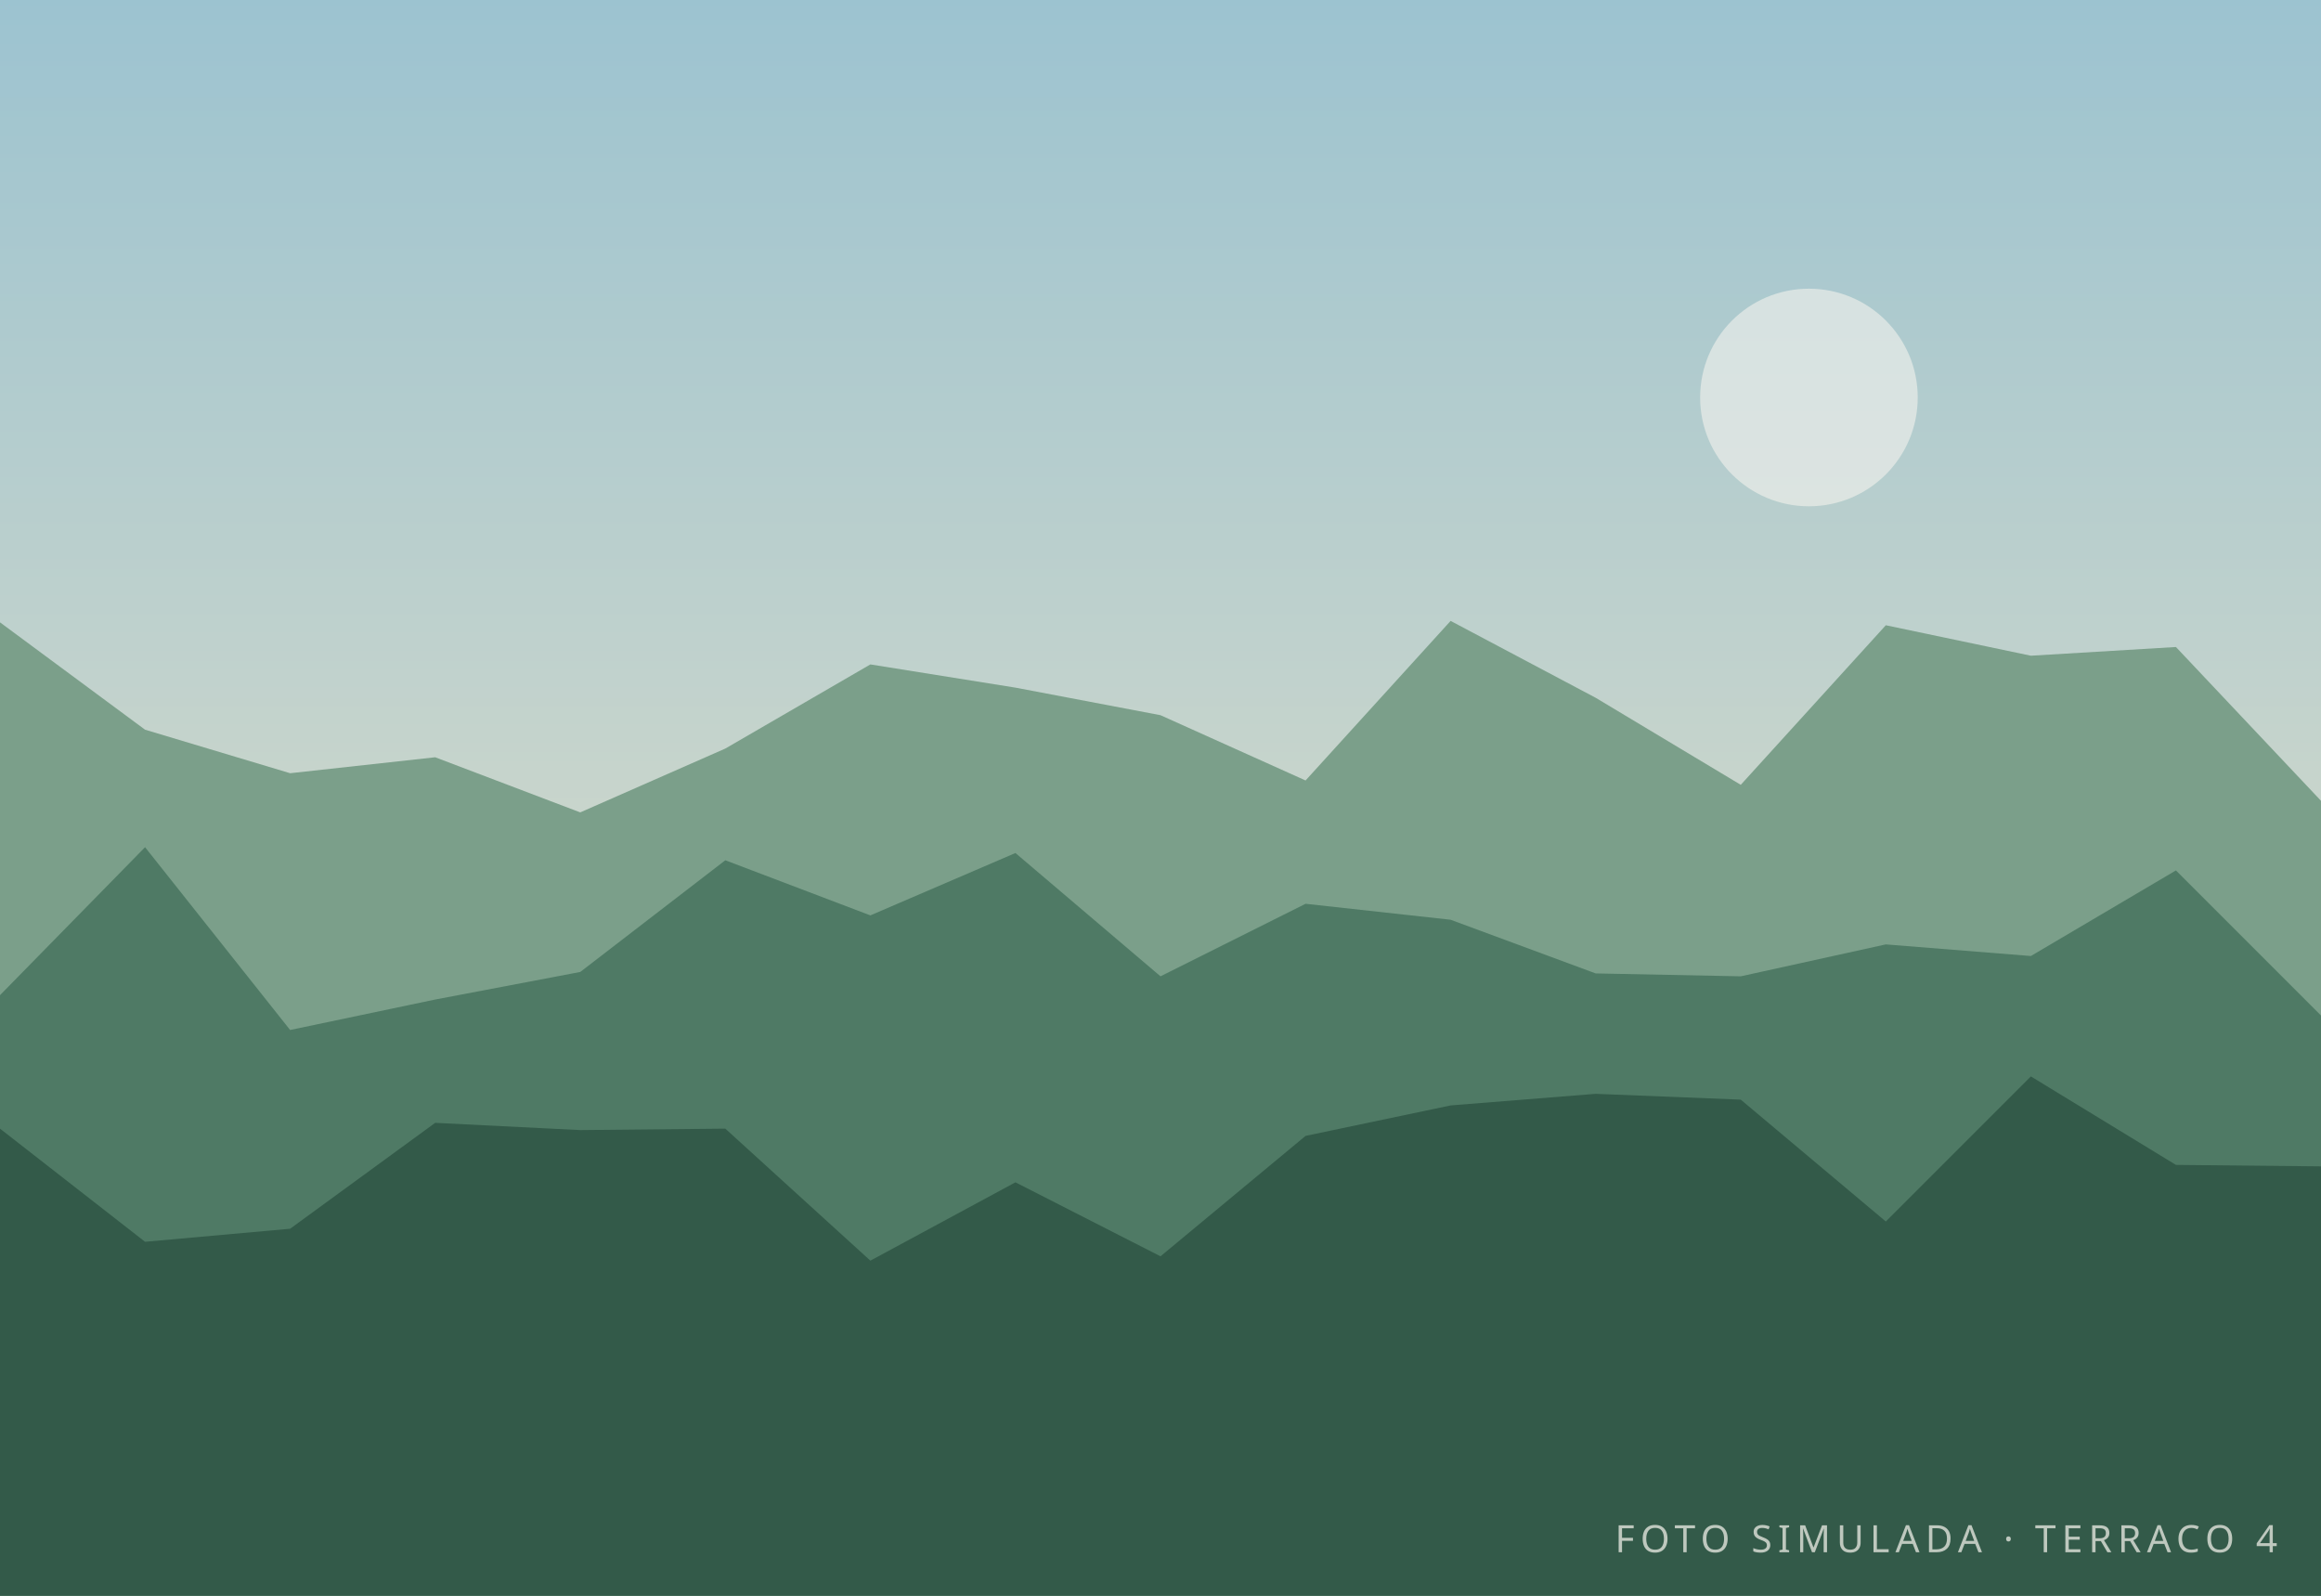
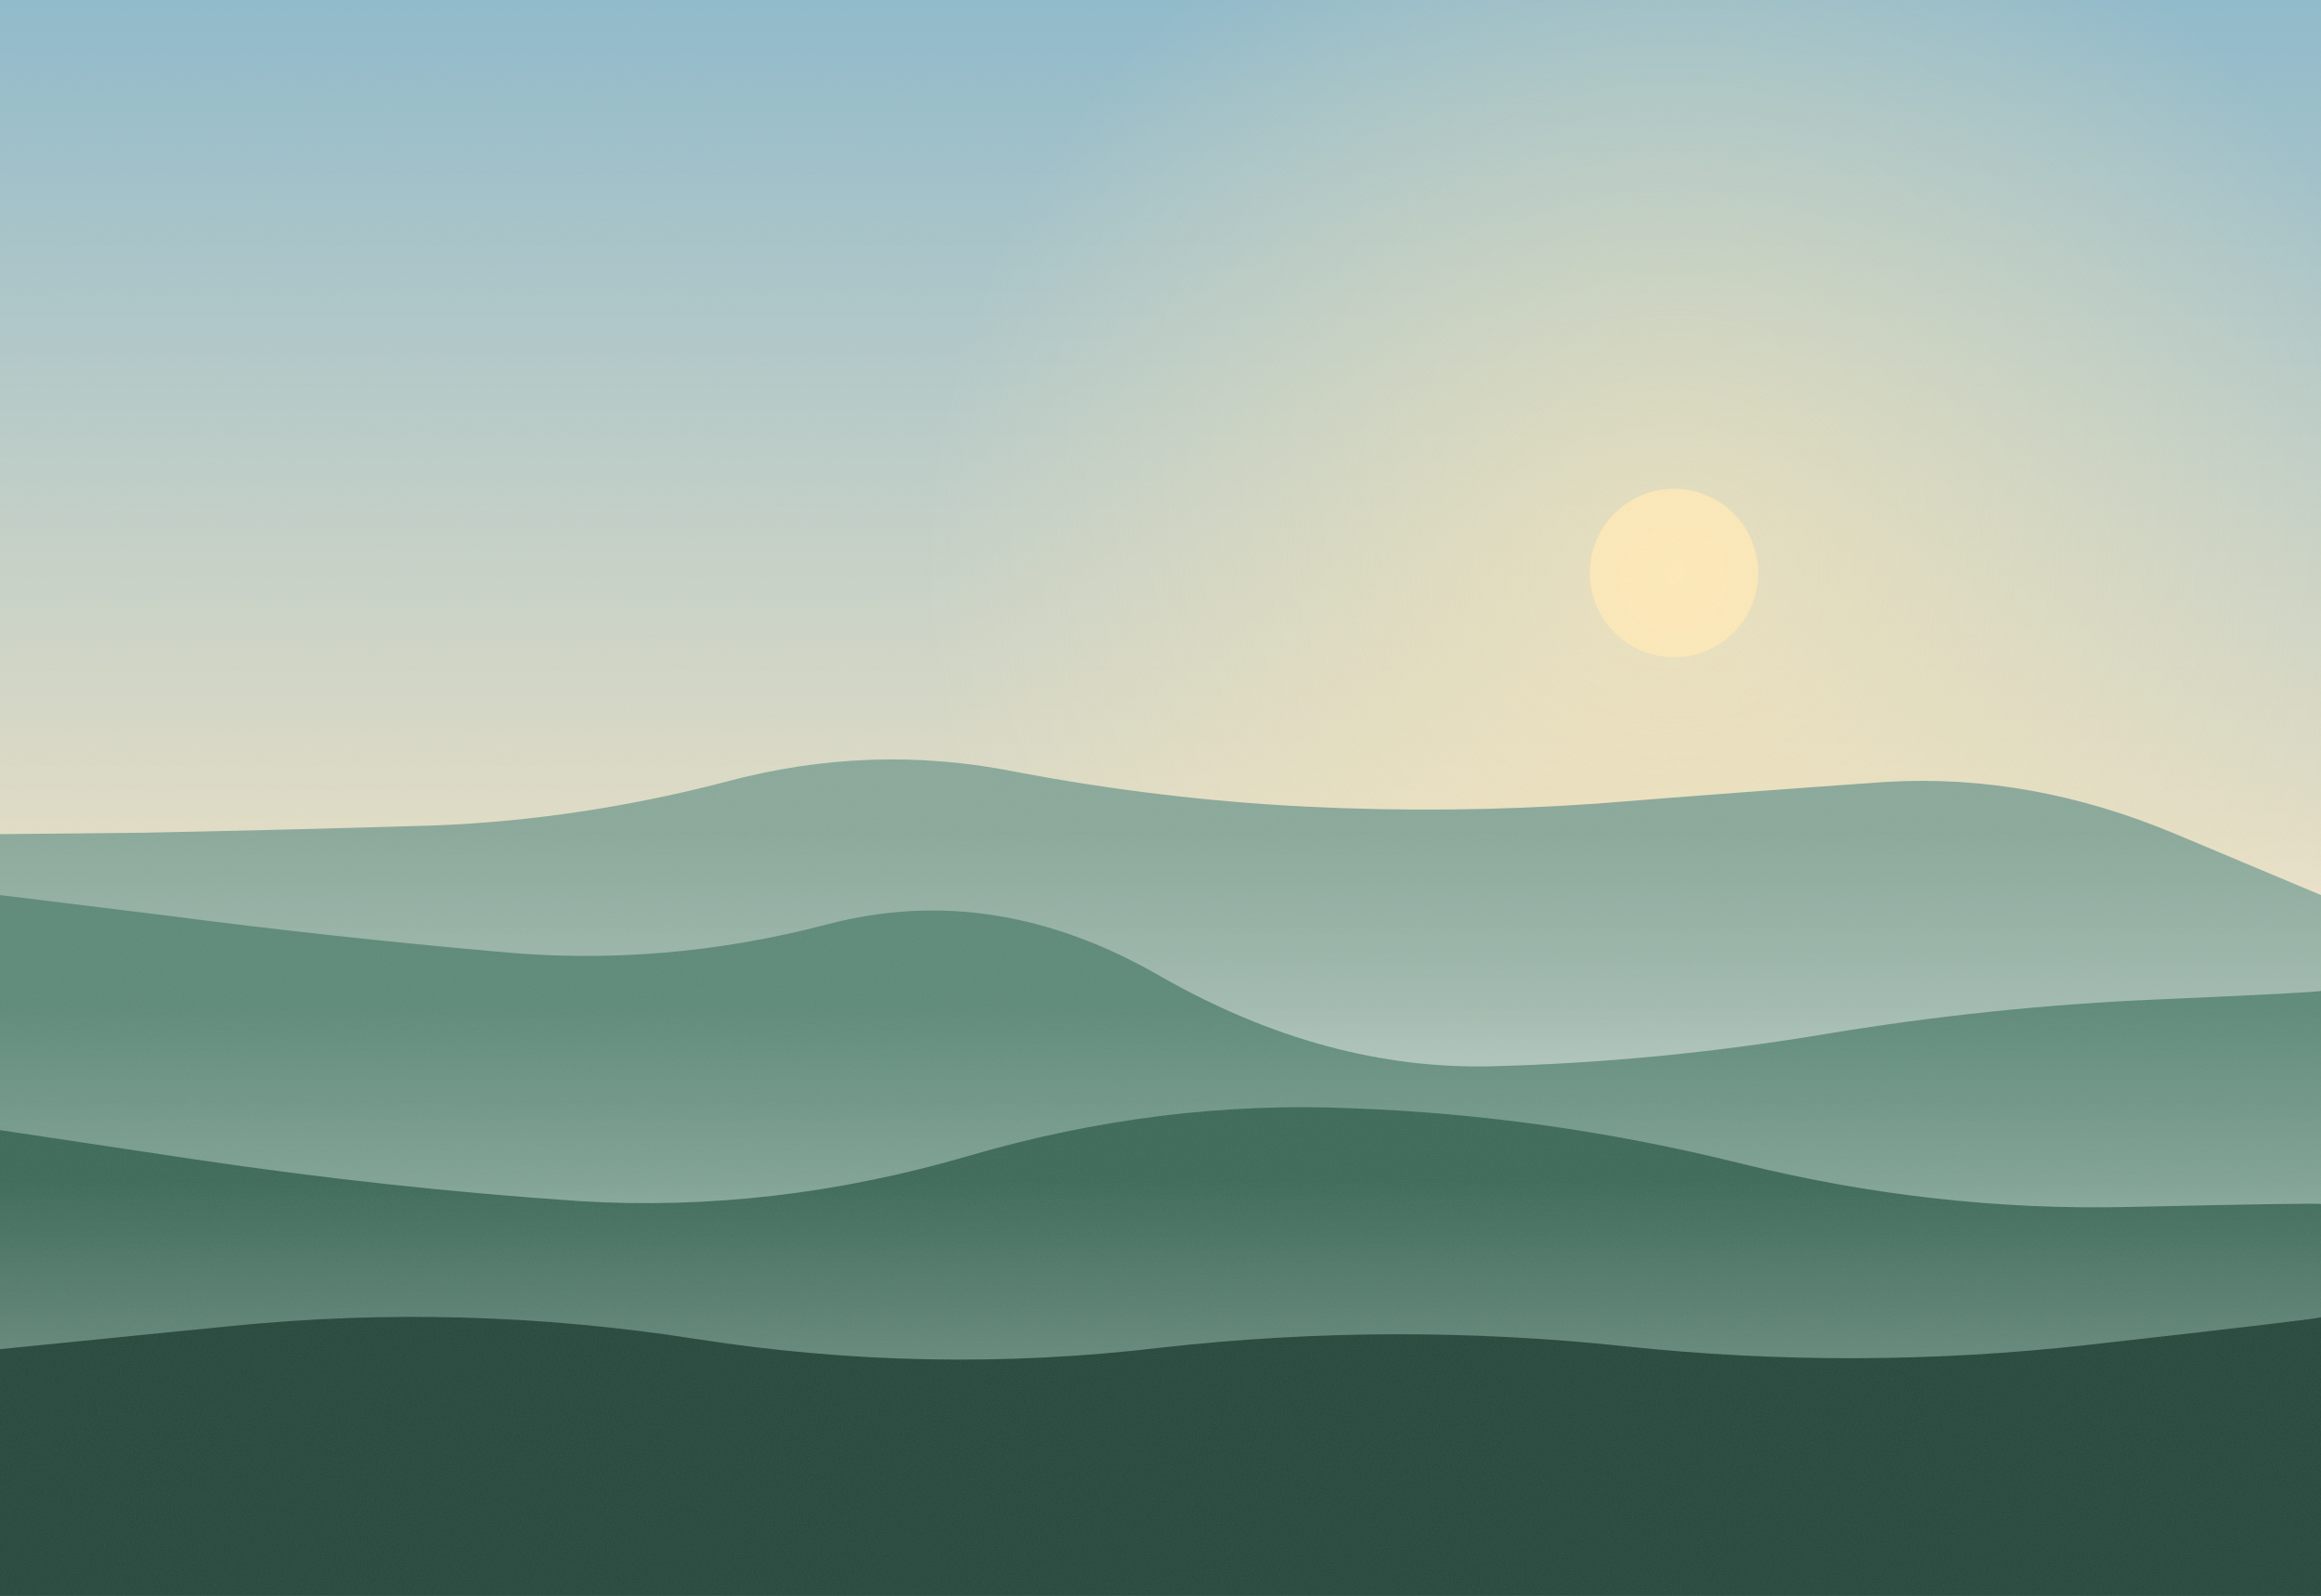
<svg xmlns="http://www.w3.org/2000/svg" viewBox="0 0 1600 1100" preserveAspectRatio="xMidYMid slice">
  <defs>
-     <linearGradient id="g" x1="0" y1="0" x2="0" y2="1">
-       <stop offset="0" stop-color="#9cc3d0" />
-       <stop offset="1" stop-color="#f3e6c8" />
+     <linearGradient id="sky" x1="0" y1="0" x2="0" y2="1">
+       <stop offset="0" stop-color="#8fbacb" />
+       <stop offset=".65" stop-color="#f6e6c4" />
+       <stop offset="1" stop-color="#f6e6c4" />
    </linearGradient>
+     <radialGradient id="sun" cx="1154" cy="395" r="520" gradientUnits="userSpaceOnUse">
+       <stop offset="0" stop-color="#ffeab8" stop-opacity=".95" />
+       <stop offset=".12" stop-color="#ffeab8" stop-opacity=".55" />
+       <stop offset="1" stop-color="#ffeab8" stop-opacity="0" />
+     </radialGradient>
+     <linearGradient id="mist" x1="0" y1="0" x2="0" y2="1">
+       <stop offset="0" stop-color="#fff" stop-opacity="0" />
+       <stop offset="1" stop-color="#fff" stop-opacity=".38" />
+     </linearGradient>
+     <filter id="n" x="0" y="0" width="100%" height="100%">
+       <feTurbulence type="fractalNoise" baseFrequency=".9" numOctaves="2" seed="4" />
+       <feColorMatrix values="0 0 0 0 .5  0 0 0 0 .5  0 0 0 0 .5  0 0 0 .55 0" />
+     </filter>
  </defs>
-   <rect width="1600" height="1100" fill="url(#g)" />
-   <circle cx="1247" cy="274" r="75" fill="#F9F6F0" opacity=".55" />
-   <polygon points="0,1100 0,429 100,503 200,533 300,522 400,560 500,516 600,458 700,474 800,493 900,538 1000,428 1100,481 1200,541 1300,431 1400,452 1500,446 1600,552 1600,1100" fill="#7b9f8a" />
-   <polygon points="0,1100 0,686 100,584 200,710 300,689 400,670 500,593 600,631 700,588 800,673 900,623 1000,634 1100,671 1200,673 1300,651 1400,659 1500,600 1600,700 1600,1100" fill="#4f7a65" />
-   <polygon points="0,1100 0,778 100,856 200,847 300,774 400,779 500,778 600,869 700,815 800,866 900,783 1000,762 1100,754 1200,758 1300,842 1400,742 1500,803 1600,804 1600,1100" fill="#335a49" />
-   <text x="1570" y="1070" text-anchor="end" font-family="sans-serif" font-size="26" letter-spacing="4" fill="#F9F6F0" opacity=".7">FOTO SIMULADA · TERRACO 4</text>
+   <rect width="1600" height="1100" fill="url(#sky)" />
+   <rect width="1600" height="1100" fill="url(#sun)" />
+   <circle cx="1154" cy="395" r="58" fill="#ffeab8" opacity=".9" />
+   <path d="M0,1100 L0,575 Q0,575 100,574 Q200,572 300,569 Q400,565 500,539 Q600,512 700,532 Q800,551 900,556 Q1000,561 1100,554 Q1200,546 1300,539 Q1400,533 1500,575 T1600,617 L1600,1100 Z" fill="#8aa99a" />
+   <rect y="572" width="1600" height="220" fill="url(#mist)" />
+   <path d="M0,1100 L0,617 Q0,617 114,631 Q229,646 343,656 Q457,667 571,637 Q686,607 800,673 Q914,738 1029,735 Q1143,732 1257,713 Q1371,694 1486,689 T1600,683 L1600,1100 Z" fill="#5e8a78" />
+   <rect y="693" width="1600" height="220" fill="url(#mist)" />
+   <path d="M0,1100 L0,779 Q0,779 133,799 Q267,819 400,828 Q533,836 667,797 Q800,758 933,764 Q1067,769 1200,802 Q1333,835 1467,832 T1600,830 L1600,1100 Z" fill="#3d6a59" />
+   <rect y="814" width="1600" height="220" fill="url(#mist)" />
+   <path d="M0,1100 L0,930 Q0,930 160,914 Q320,898 480,923 Q640,948 800,929 Q960,911 1120,928 Q1280,945 1440,927 T1600,908 L1600,1100 Z" fill="#27483d" />
+   <rect width="1600" height="1100" filter="url(#n)" opacity=".16" />
</svg>
